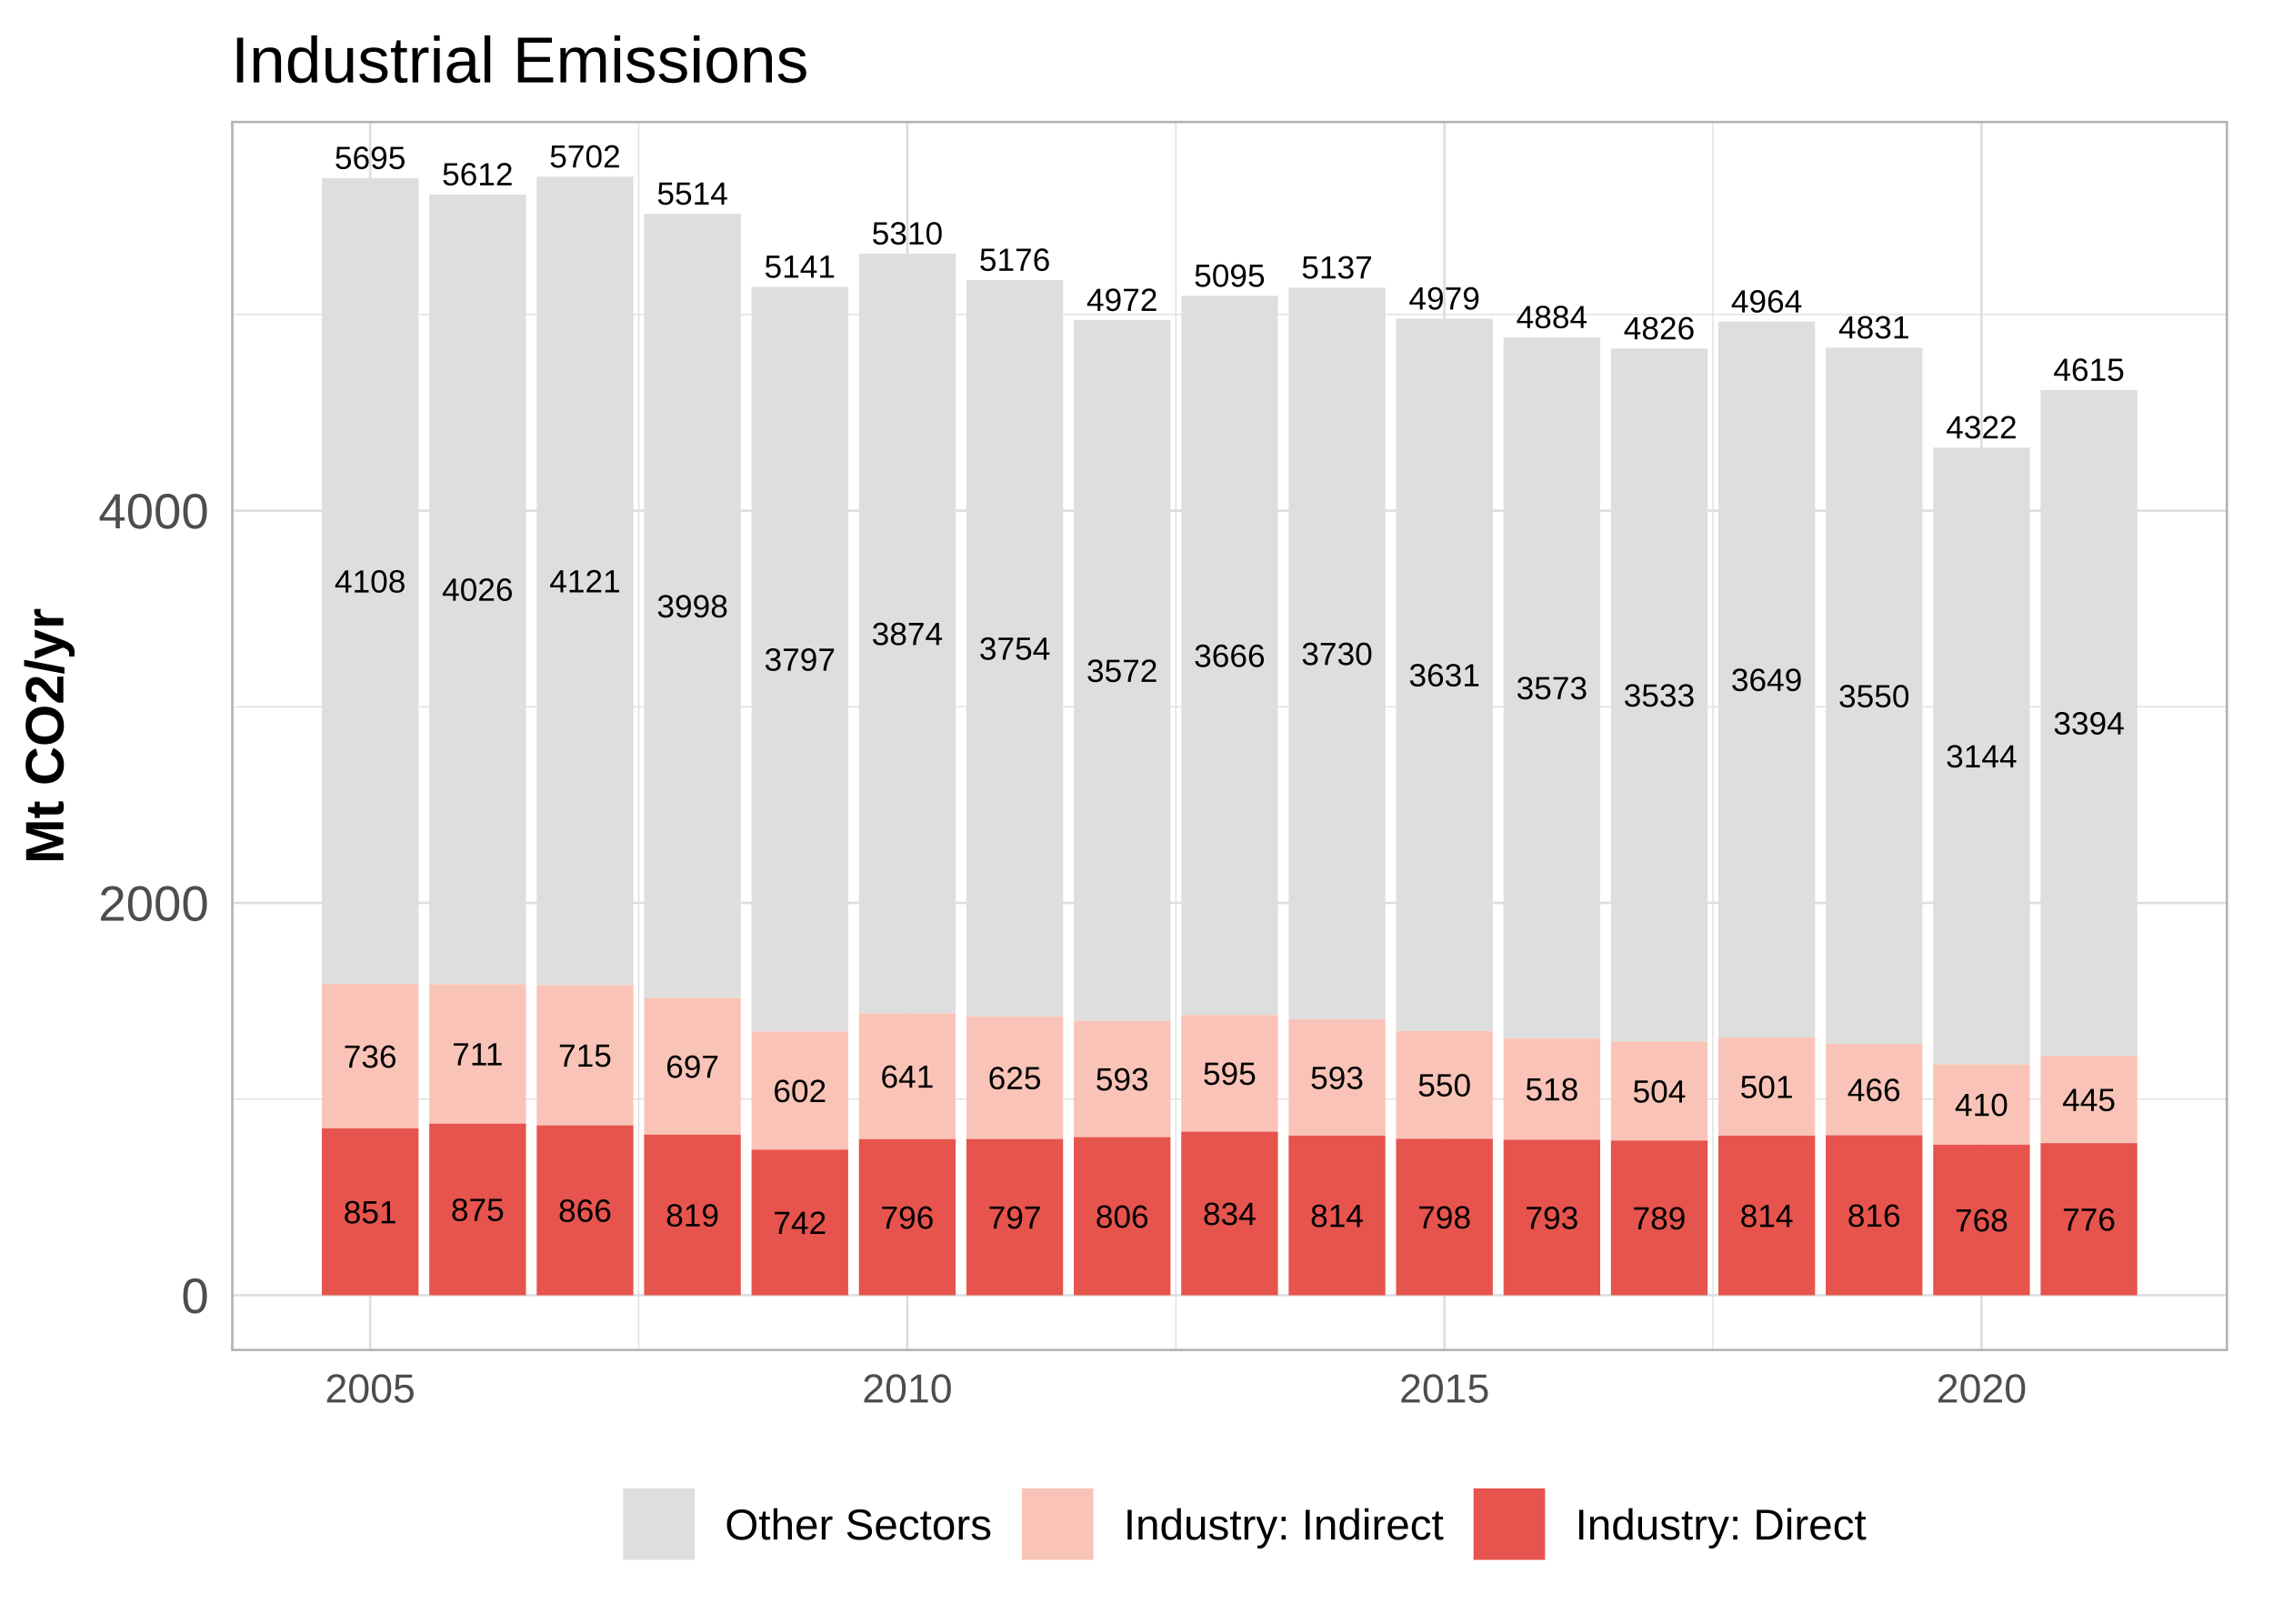
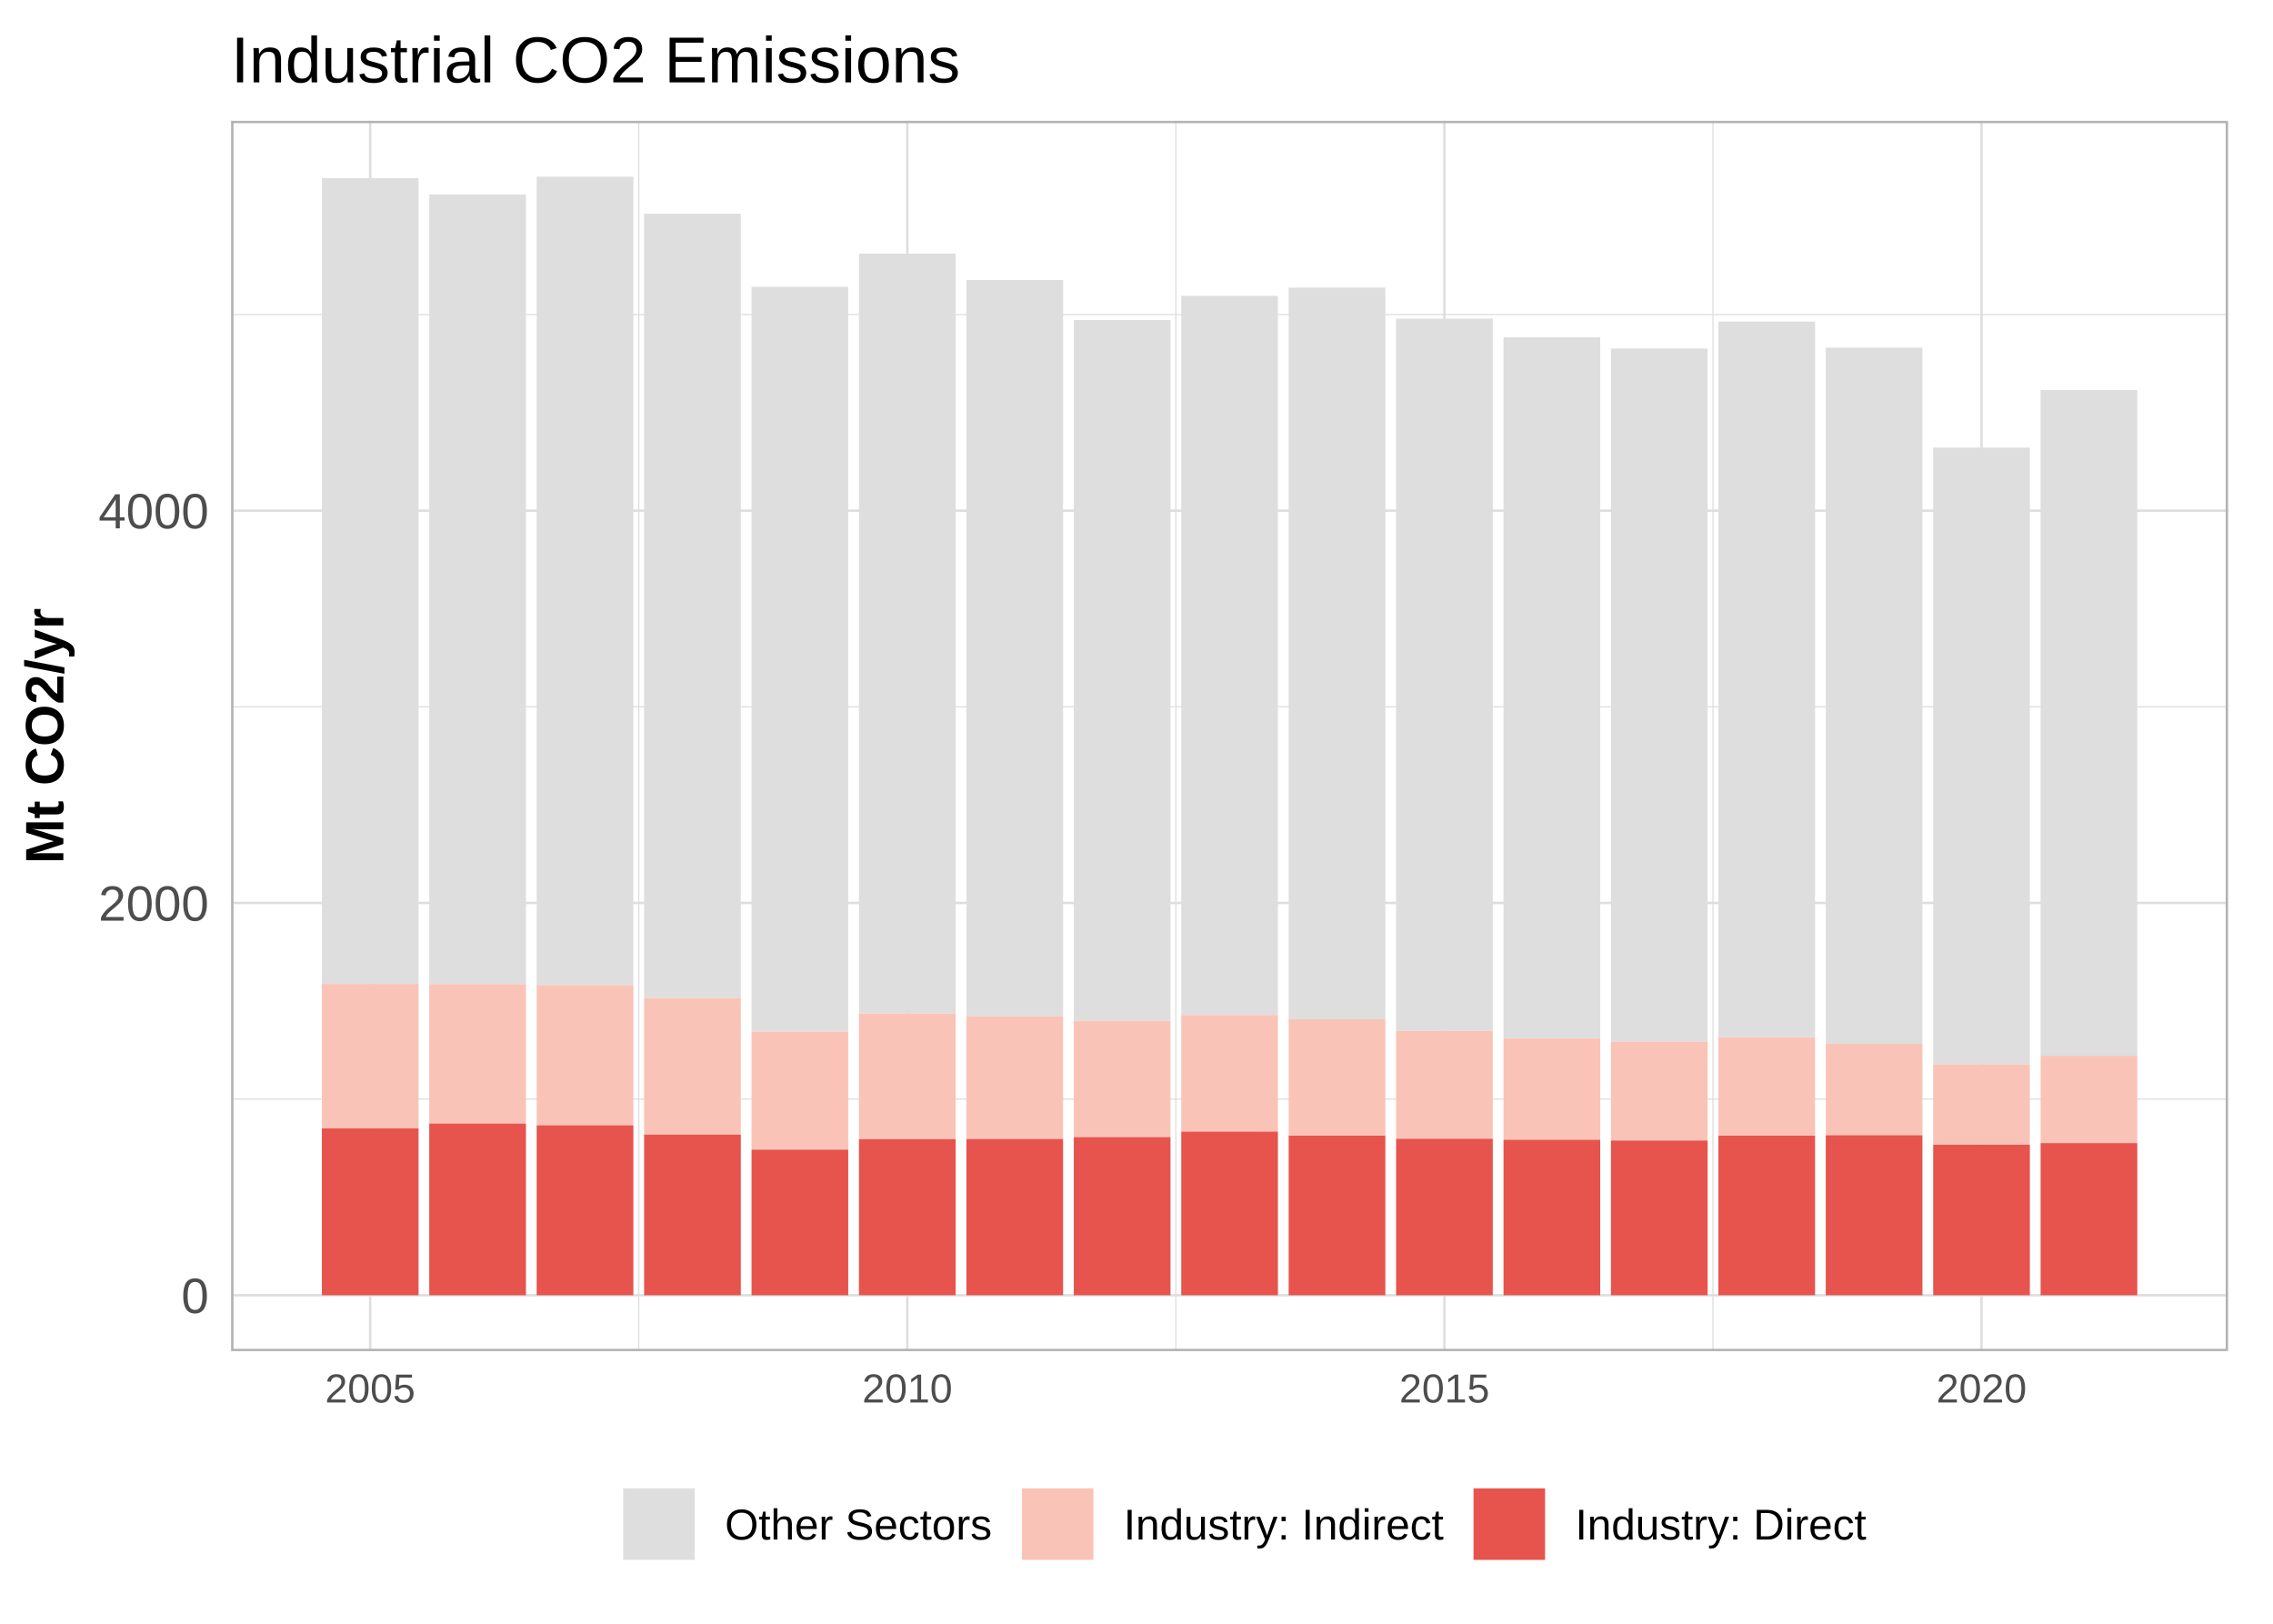
<svg xmlns="http://www.w3.org/2000/svg" class="svglite" width="504.00pt" height="360.00pt" viewBox="0 0 504.00 360.00">
  <defs>
    <style type="text/css">
    .svglite line, .svglite polyline, .svglite polygon, .svglite path, .svglite rect, .svglite circle {
      fill: none;
      stroke: #000000;
      stroke-linecap: round;
      stroke-linejoin: round;
      stroke-miterlimit: 10.00;
    }
    .svglite text {
      white-space: pre;
    }
  </style>
  </defs>
  <rect width="100%" height="100%" style="stroke: none; fill: #FFFFFF;" />
  <defs>
    <clipPath id="cpMC4wMHw1MDQuMDB8MC4wMHwzNjAuMDA=">
      <rect x="0.00" y="0.00" width="504.00" height="360.00" />
    </clipPath>
  </defs>
  <g clip-path="url(#cpMC4wMHw1MDQuMDB8MC4wMHwzNjAuMDA=)">
    <rect x="0.00" y="0.00" width="504.00" height="360.00" style="stroke-width: 1.07; stroke: #FFFFFF; fill: #FFFFFF;" />
  </g>
  <defs>
    <clipPath id="cpNTEuMjR8NDk0LjA0fDI2Ljc4fDI5OS41Nw==">
      <rect x="51.24" y="26.78" width="442.80" height="272.79" />
    </clipPath>
  </defs>
  <g clip-path="url(#cpNTEuMjR8NDk0LjA0fDI2Ljc4fDI5OS41Nw==)">
    <rect x="51.24" y="26.78" width="442.80" height="272.79" style="stroke-width: 1.07; stroke: none; fill: #FFFFFF;" />
    <polyline points="51.24,243.68 494.04,243.68 " style="stroke-width: 0.27; stroke: #DEDEDE; stroke-linecap: butt;" />
    <polyline points="51.24,156.70 494.04,156.70 " style="stroke-width: 0.27; stroke: #DEDEDE; stroke-linecap: butt;" />
    <polyline points="51.24,69.73 494.04,69.73 " style="stroke-width: 0.27; stroke: #DEDEDE; stroke-linecap: butt;" />
    <polyline points="141.63,299.57 141.63,26.78 " style="stroke-width: 0.27; stroke: #DEDEDE; stroke-linecap: butt;" />
    <polyline points="260.73,299.57 260.73,26.78 " style="stroke-width: 0.27; stroke: #DEDEDE; stroke-linecap: butt;" />
    <polyline points="379.82,299.57 379.82,26.78 " style="stroke-width: 0.27; stroke: #DEDEDE; stroke-linecap: butt;" />
    <polyline points="51.24,287.17 494.04,287.17 " style="stroke-width: 0.53; stroke: #DEDEDE; stroke-linecap: butt;" />
    <polyline points="51.24,200.19 494.04,200.19 " style="stroke-width: 0.53; stroke: #DEDEDE; stroke-linecap: butt;" />
    <polyline points="51.24,113.22 494.04,113.22 " style="stroke-width: 0.53; stroke: #DEDEDE; stroke-linecap: butt;" />
    <polyline points="82.08,299.57 82.08,26.78 " style="stroke-width: 0.53; stroke: #DEDEDE; stroke-linecap: butt;" />
    <polyline points="201.18,299.57 201.18,26.78 " style="stroke-width: 0.53; stroke: #DEDEDE; stroke-linecap: butt;" />
    <polyline points="320.28,299.57 320.28,26.78 " style="stroke-width: 0.53; stroke: #DEDEDE; stroke-linecap: butt;" />
    <polyline points="439.37,299.57 439.37,26.78 " style="stroke-width: 0.53; stroke: #DEDEDE; stroke-linecap: butt;" />
    <rect x="71.37" y="39.49" width="21.44" height="178.66" style="stroke-width: 1.07; stroke: none; stroke-linecap: butt; stroke-linejoin: miter; fill: #DEDEDE;" />
    <rect x="71.37" y="218.15" width="21.44" height="32.02" style="stroke-width: 1.07; stroke: none; stroke-linecap: butt; stroke-linejoin: miter; fill: #F9C4B7;" />
    <rect x="71.37" y="250.17" width="21.44" height="37.00" style="stroke-width: 1.07; stroke: none; stroke-linecap: butt; stroke-linejoin: miter; fill: #E6544D;" />
    <rect x="95.18" y="43.11" width="21.44" height="175.06" style="stroke-width: 1.07; stroke: none; stroke-linecap: butt; stroke-linejoin: miter; fill: #DEDEDE;" />
    <rect x="95.18" y="218.18" width="21.44" height="30.94" style="stroke-width: 1.07; stroke: none; stroke-linecap: butt; stroke-linejoin: miter; fill: #F9C4B7;" />
    <rect x="95.18" y="249.11" width="21.44" height="38.06" style="stroke-width: 1.07; stroke: none; stroke-linecap: butt; stroke-linejoin: miter; fill: #E6544D;" />
    <rect x="119.00" y="39.18" width="21.44" height="179.23" style="stroke-width: 1.07; stroke: none; stroke-linecap: butt; stroke-linejoin: miter; fill: #DEDEDE;" />
    <rect x="119.00" y="218.40" width="21.44" height="31.09" style="stroke-width: 1.07; stroke: none; stroke-linecap: butt; stroke-linejoin: miter; fill: #F9C4B7;" />
    <rect x="119.00" y="249.49" width="21.44" height="37.68" style="stroke-width: 1.07; stroke: none; stroke-linecap: butt; stroke-linejoin: miter; fill: #E6544D;" />
    <rect x="142.82" y="47.40" width="21.44" height="173.86" style="stroke-width: 1.07; stroke: none; stroke-linecap: butt; stroke-linejoin: miter; fill: #DEDEDE;" />
    <rect x="142.82" y="221.25" width="21.44" height="30.30" style="stroke-width: 1.07; stroke: none; stroke-linecap: butt; stroke-linejoin: miter; fill: #F9C4B7;" />
    <rect x="142.82" y="251.55" width="21.44" height="35.62" style="stroke-width: 1.07; stroke: none; stroke-linecap: butt; stroke-linejoin: miter; fill: #E6544D;" />
    <rect x="166.64" y="63.60" width="21.44" height="165.11" style="stroke-width: 1.07; stroke: none; stroke-linecap: butt; stroke-linejoin: miter; fill: #DEDEDE;" />
    <rect x="166.64" y="228.71" width="21.44" height="26.17" style="stroke-width: 1.07; stroke: none; stroke-linecap: butt; stroke-linejoin: miter; fill: #F9C4B7;" />
    <rect x="166.64" y="254.88" width="21.44" height="32.29" style="stroke-width: 1.07; stroke: none; stroke-linecap: butt; stroke-linejoin: miter; fill: #E6544D;" />
    <rect x="190.46" y="56.23" width="21.44" height="168.45" style="stroke-width: 1.07; stroke: none; stroke-linecap: butt; stroke-linejoin: miter; fill: #DEDEDE;" />
    <rect x="190.46" y="224.68" width="21.44" height="27.88" style="stroke-width: 1.07; stroke: none; stroke-linecap: butt; stroke-linejoin: miter; fill: #F9C4B7;" />
    <rect x="190.46" y="252.56" width="21.44" height="34.61" style="stroke-width: 1.07; stroke: none; stroke-linecap: butt; stroke-linejoin: miter; fill: #E6544D;" />
    <rect x="214.28" y="62.08" width="21.44" height="163.27" style="stroke-width: 1.07; stroke: none; stroke-linecap: butt; stroke-linejoin: miter; fill: #DEDEDE;" />
    <rect x="214.28" y="225.35" width="21.44" height="27.17" style="stroke-width: 1.07; stroke: none; stroke-linecap: butt; stroke-linejoin: miter; fill: #F9C4B7;" />
    <rect x="214.28" y="252.52" width="21.44" height="34.65" style="stroke-width: 1.07; stroke: none; stroke-linecap: butt; stroke-linejoin: miter; fill: #E6544D;" />
    <rect x="238.10" y="70.96" width="21.44" height="155.35" style="stroke-width: 1.07; stroke: none; stroke-linecap: butt; stroke-linejoin: miter; fill: #DEDEDE;" />
    <rect x="238.10" y="226.32" width="21.44" height="25.79" style="stroke-width: 1.07; stroke: none; stroke-linecap: butt; stroke-linejoin: miter; fill: #F9C4B7;" />
    <rect x="238.10" y="252.11" width="21.44" height="35.06" style="stroke-width: 1.07; stroke: none; stroke-linecap: butt; stroke-linejoin: miter; fill: #E6544D;" />
    <rect x="261.92" y="65.60" width="21.44" height="159.42" style="stroke-width: 1.07; stroke: none; stroke-linecap: butt; stroke-linejoin: miter; fill: #DEDEDE;" />
    <rect x="261.92" y="225.03" width="21.44" height="25.87" style="stroke-width: 1.07; stroke: none; stroke-linecap: butt; stroke-linejoin: miter; fill: #F9C4B7;" />
    <rect x="261.92" y="250.89" width="21.44" height="36.28" style="stroke-width: 1.07; stroke: none; stroke-linecap: butt; stroke-linejoin: miter; fill: #E6544D;" />
    <rect x="285.74" y="63.77" width="21.44" height="162.22" style="stroke-width: 1.07; stroke: none; stroke-linecap: butt; stroke-linejoin: miter; fill: #DEDEDE;" />
    <rect x="285.74" y="225.99" width="21.44" height="25.79" style="stroke-width: 1.07; stroke: none; stroke-linecap: butt; stroke-linejoin: miter; fill: #F9C4B7;" />
    <rect x="285.74" y="251.78" width="21.44" height="35.39" style="stroke-width: 1.07; stroke: none; stroke-linecap: butt; stroke-linejoin: miter; fill: #E6544D;" />
    <rect x="309.56" y="70.65" width="21.44" height="157.92" style="stroke-width: 1.07; stroke: none; stroke-linecap: butt; stroke-linejoin: miter; fill: #DEDEDE;" />
    <rect x="309.56" y="228.57" width="21.44" height="23.90" style="stroke-width: 1.07; stroke: none; stroke-linecap: butt; stroke-linejoin: miter; fill: #F9C4B7;" />
    <rect x="309.56" y="252.47" width="21.44" height="34.70" style="stroke-width: 1.07; stroke: none; stroke-linecap: butt; stroke-linejoin: miter; fill: #E6544D;" />
    <rect x="333.38" y="74.78" width="21.44" height="155.40" style="stroke-width: 1.07; stroke: none; stroke-linecap: butt; stroke-linejoin: miter; fill: #DEDEDE;" />
    <rect x="333.38" y="230.18" width="21.44" height="22.51" style="stroke-width: 1.07; stroke: none; stroke-linecap: butt; stroke-linejoin: miter; fill: #F9C4B7;" />
    <rect x="333.38" y="252.69" width="21.44" height="34.48" style="stroke-width: 1.07; stroke: none; stroke-linecap: butt; stroke-linejoin: miter; fill: #E6544D;" />
    <rect x="357.20" y="77.27" width="21.44" height="153.65" style="stroke-width: 1.07; stroke: none; stroke-linecap: butt; stroke-linejoin: miter; fill: #DEDEDE;" />
    <rect x="357.20" y="230.92" width="21.44" height="21.94" style="stroke-width: 1.07; stroke: none; stroke-linecap: butt; stroke-linejoin: miter; fill: #F9C4B7;" />
    <rect x="357.20" y="252.86" width="21.44" height="34.31" style="stroke-width: 1.07; stroke: none; stroke-linecap: butt; stroke-linejoin: miter; fill: #E6544D;" />
    <rect x="381.02" y="71.30" width="21.44" height="158.69" style="stroke-width: 1.07; stroke: none; stroke-linecap: butt; stroke-linejoin: miter; fill: #DEDEDE;" />
    <rect x="381.02" y="229.99" width="21.44" height="21.80" style="stroke-width: 1.07; stroke: none; stroke-linecap: butt; stroke-linejoin: miter; fill: #F9C4B7;" />
    <rect x="381.02" y="251.79" width="21.44" height="35.38" style="stroke-width: 1.07; stroke: none; stroke-linecap: butt; stroke-linejoin: miter; fill: #E6544D;" />
    <rect x="404.83" y="77.07" width="21.44" height="154.37" style="stroke-width: 1.07; stroke: none; stroke-linecap: butt; stroke-linejoin: miter; fill: #DEDEDE;" />
    <rect x="404.83" y="231.44" width="21.44" height="20.24" style="stroke-width: 1.07; stroke: none; stroke-linecap: butt; stroke-linejoin: miter; fill: #F9C4B7;" />
    <rect x="404.83" y="251.69" width="21.44" height="35.48" style="stroke-width: 1.07; stroke: none; stroke-linecap: butt; stroke-linejoin: miter; fill: #E6544D;" />
    <rect x="428.65" y="99.23" width="21.44" height="136.72" style="stroke-width: 1.07; stroke: none; stroke-linecap: butt; stroke-linejoin: miter; fill: #DEDEDE;" />
    <rect x="428.65" y="235.95" width="21.44" height="17.82" style="stroke-width: 1.07; stroke: none; stroke-linecap: butt; stroke-linejoin: miter; fill: #F9C4B7;" />
    <rect x="428.65" y="253.78" width="21.44" height="33.39" style="stroke-width: 1.07; stroke: none; stroke-linecap: butt; stroke-linejoin: miter; fill: #E6544D;" />
    <rect x="452.47" y="86.47" width="21.44" height="147.62" style="stroke-width: 1.07; stroke: none; stroke-linecap: butt; stroke-linejoin: miter; fill: #DEDEDE;" />
    <rect x="452.47" y="234.08" width="21.44" height="19.36" style="stroke-width: 1.07; stroke: none; stroke-linecap: butt; stroke-linejoin: miter; fill: #F9C4B7;" />
    <rect x="452.47" y="253.44" width="21.44" height="33.73" style="stroke-width: 1.07; stroke: none; stroke-linecap: butt; stroke-linejoin: miter; fill: #E6544D;" />
-     <text x="82.08" y="131.36" text-anchor="middle" style="font-size: 7.11px; font-family: &quot;Arial&quot;;" textLength="15.81px" lengthAdjust="spacingAndGlyphs">4108</text>
-     <text x="82.08" y="236.71" text-anchor="middle" style="font-size: 7.11px; font-family: &quot;Arial&quot;;" textLength="11.86px" lengthAdjust="spacingAndGlyphs">736</text>
-     <text x="82.08" y="271.22" text-anchor="middle" style="font-size: 7.11px; font-family: &quot;Arial&quot;;" textLength="11.86px" lengthAdjust="spacingAndGlyphs">851</text>
-     <text x="105.90" y="133.19" text-anchor="middle" style="font-size: 7.11px; font-family: &quot;Arial&quot;;" textLength="15.81px" lengthAdjust="spacingAndGlyphs">4026</text>
-     <text x="105.90" y="236.19" text-anchor="middle" style="font-size: 7.11px; font-family: &quot;Arial&quot;;" textLength="11.33px" lengthAdjust="spacingAndGlyphs">711</text>
-     <text x="105.90" y="270.69" text-anchor="middle" style="font-size: 7.11px; font-family: &quot;Arial&quot;;" textLength="11.86px" lengthAdjust="spacingAndGlyphs">875</text>
-     <text x="129.72" y="131.33" text-anchor="middle" style="font-size: 7.11px; font-family: &quot;Arial&quot;;" textLength="15.81px" lengthAdjust="spacingAndGlyphs">4121</text>
-     <text x="129.72" y="236.49" text-anchor="middle" style="font-size: 7.11px; font-family: &quot;Arial&quot;;" textLength="11.86px" lengthAdjust="spacingAndGlyphs">715</text>
-     <text x="129.72" y="270.88" text-anchor="middle" style="font-size: 7.11px; font-family: &quot;Arial&quot;;" textLength="11.86px" lengthAdjust="spacingAndGlyphs">866</text>
-     <text x="153.54" y="136.87" text-anchor="middle" style="font-size: 7.11px; font-family: &quot;Arial&quot;;" textLength="15.81px" lengthAdjust="spacingAndGlyphs">3998</text>
-     <text x="153.54" y="238.95" text-anchor="middle" style="font-size: 7.11px; font-family: &quot;Arial&quot;;" textLength="11.86px" lengthAdjust="spacingAndGlyphs">697</text>
-     <text x="153.54" y="271.91" text-anchor="middle" style="font-size: 7.11px; font-family: &quot;Arial&quot;;" textLength="11.86px" lengthAdjust="spacingAndGlyphs">819</text>
-     <text x="177.36" y="148.70" text-anchor="middle" style="font-size: 7.11px; font-family: &quot;Arial&quot;;" textLength="15.81px" lengthAdjust="spacingAndGlyphs">3797</text>
-     <text x="177.36" y="244.34" text-anchor="middle" style="font-size: 7.11px; font-family: &quot;Arial&quot;;" textLength="11.86px" lengthAdjust="spacingAndGlyphs">602</text>
-     <text x="177.36" y="273.57" text-anchor="middle" style="font-size: 7.11px; font-family: &quot;Arial&quot;;" textLength="11.86px" lengthAdjust="spacingAndGlyphs">742</text>
-     <text x="201.18" y="143.00" text-anchor="middle" style="font-size: 7.11px; font-family: &quot;Arial&quot;;" textLength="15.81px" lengthAdjust="spacingAndGlyphs">3874</text>
-     <text x="201.18" y="241.16" text-anchor="middle" style="font-size: 7.11px; font-family: &quot;Arial&quot;;" textLength="11.86px" lengthAdjust="spacingAndGlyphs">641</text>
-     <text x="201.18" y="272.41" text-anchor="middle" style="font-size: 7.11px; font-family: &quot;Arial&quot;;" textLength="11.86px" lengthAdjust="spacingAndGlyphs">796</text>
-     <text x="225.00" y="146.26" text-anchor="middle" style="font-size: 7.11px; font-family: &quot;Arial&quot;;" textLength="15.81px" lengthAdjust="spacingAndGlyphs">3754</text>
-     <text x="225.00" y="241.48" text-anchor="middle" style="font-size: 7.11px; font-family: &quot;Arial&quot;;" textLength="11.86px" lengthAdjust="spacingAndGlyphs">625</text>
-     <text x="225.00" y="272.39" text-anchor="middle" style="font-size: 7.11px; font-family: &quot;Arial&quot;;" textLength="11.86px" lengthAdjust="spacingAndGlyphs">797</text>
-     <text x="248.82" y="151.18" text-anchor="middle" style="font-size: 7.11px; font-family: &quot;Arial&quot;;" textLength="15.81px" lengthAdjust="spacingAndGlyphs">3572</text>
-     <text x="248.82" y="241.76" text-anchor="middle" style="font-size: 7.11px; font-family: &quot;Arial&quot;;" textLength="11.86px" lengthAdjust="spacingAndGlyphs">593</text>
-     <text x="248.82" y="272.19" text-anchor="middle" style="font-size: 7.11px; font-family: &quot;Arial&quot;;" textLength="11.86px" lengthAdjust="spacingAndGlyphs">806</text>
-     <text x="272.64" y="147.86" text-anchor="middle" style="font-size: 7.11px; font-family: &quot;Arial&quot;;" textLength="15.81px" lengthAdjust="spacingAndGlyphs">3666</text>
-     <text x="272.64" y="240.50" text-anchor="middle" style="font-size: 7.11px; font-family: &quot;Arial&quot;;" textLength="11.86px" lengthAdjust="spacingAndGlyphs">595</text>
-     <text x="272.64" y="271.58" text-anchor="middle" style="font-size: 7.11px; font-family: &quot;Arial&quot;;" textLength="11.86px" lengthAdjust="spacingAndGlyphs">834</text>
-     <text x="296.46" y="147.43" text-anchor="middle" style="font-size: 7.11px; font-family: &quot;Arial&quot;;" textLength="15.81px" lengthAdjust="spacingAndGlyphs">3730</text>
-     <text x="296.46" y="241.43" text-anchor="middle" style="font-size: 7.11px; font-family: &quot;Arial&quot;;" textLength="11.86px" lengthAdjust="spacingAndGlyphs">593</text>
-     <text x="296.46" y="272.02" text-anchor="middle" style="font-size: 7.11px; font-family: &quot;Arial&quot;;" textLength="11.86px" lengthAdjust="spacingAndGlyphs">814</text>
-     <text x="320.28" y="152.16" text-anchor="middle" style="font-size: 7.11px; font-family: &quot;Arial&quot;;" textLength="15.81px" lengthAdjust="spacingAndGlyphs">3631</text>
-     <text x="320.28" y="243.06" text-anchor="middle" style="font-size: 7.11px; font-family: &quot;Arial&quot;;" textLength="11.86px" lengthAdjust="spacingAndGlyphs">550</text>
-     <text x="320.28" y="272.36" text-anchor="middle" style="font-size: 7.11px; font-family: &quot;Arial&quot;;" textLength="11.86px" lengthAdjust="spacingAndGlyphs">798</text>
-     <text x="344.10" y="155.02" text-anchor="middle" style="font-size: 7.11px; font-family: &quot;Arial&quot;;" textLength="15.81px" lengthAdjust="spacingAndGlyphs">3573</text>
-     <text x="344.10" y="243.98" text-anchor="middle" style="font-size: 7.11px; font-family: &quot;Arial&quot;;" textLength="11.86px" lengthAdjust="spacingAndGlyphs">518</text>
-     <text x="344.10" y="272.47" text-anchor="middle" style="font-size: 7.11px; font-family: &quot;Arial&quot;;" textLength="11.86px" lengthAdjust="spacingAndGlyphs">793</text>
-     <text x="367.91" y="156.64" text-anchor="middle" style="font-size: 7.11px; font-family: &quot;Arial&quot;;" textLength="15.81px" lengthAdjust="spacingAndGlyphs">3533</text>
-     <text x="367.91" y="244.44" text-anchor="middle" style="font-size: 7.11px; font-family: &quot;Arial&quot;;" textLength="11.86px" lengthAdjust="spacingAndGlyphs">504</text>
-     <text x="367.91" y="272.56" text-anchor="middle" style="font-size: 7.11px; font-family: &quot;Arial&quot;;" textLength="11.86px" lengthAdjust="spacingAndGlyphs">789</text>
-     <text x="391.73" y="153.19" text-anchor="middle" style="font-size: 7.11px; font-family: &quot;Arial&quot;;" textLength="15.81px" lengthAdjust="spacingAndGlyphs">3649</text>
-     <text x="391.73" y="243.44" text-anchor="middle" style="font-size: 7.11px; font-family: &quot;Arial&quot;;" textLength="11.86px" lengthAdjust="spacingAndGlyphs">501</text>
-     <text x="391.73" y="272.03" text-anchor="middle" style="font-size: 7.11px; font-family: &quot;Arial&quot;;" textLength="11.86px" lengthAdjust="spacingAndGlyphs">814</text>
-     <text x="415.55" y="156.80" text-anchor="middle" style="font-size: 7.11px; font-family: &quot;Arial&quot;;" textLength="15.81px" lengthAdjust="spacingAndGlyphs">3550</text>
-     <text x="415.55" y="244.11" text-anchor="middle" style="font-size: 7.11px; font-family: &quot;Arial&quot;;" textLength="11.86px" lengthAdjust="spacingAndGlyphs">466</text>
-     <text x="415.55" y="271.97" text-anchor="middle" style="font-size: 7.11px; font-family: &quot;Arial&quot;;" textLength="11.86px" lengthAdjust="spacingAndGlyphs">816</text>
-     <text x="439.37" y="170.14" text-anchor="middle" style="font-size: 7.11px; font-family: &quot;Arial&quot;;" textLength="15.81px" lengthAdjust="spacingAndGlyphs">3144</text>
-     <text x="439.37" y="247.41" text-anchor="middle" style="font-size: 7.11px; font-family: &quot;Arial&quot;;" textLength="11.86px" lengthAdjust="spacingAndGlyphs">410</text>
-     <text x="439.37" y="273.02" text-anchor="middle" style="font-size: 7.11px; font-family: &quot;Arial&quot;;" textLength="11.86px" lengthAdjust="spacingAndGlyphs">768</text>
-     <text x="463.19" y="162.82" text-anchor="middle" style="font-size: 7.11px; font-family: &quot;Arial&quot;;" textLength="15.81px" lengthAdjust="spacingAndGlyphs">3394</text>
-     <text x="463.19" y="246.31" text-anchor="middle" style="font-size: 7.11px; font-family: &quot;Arial&quot;;" textLength="11.86px" lengthAdjust="spacingAndGlyphs">445</text>
-     <text x="463.19" y="272.85" text-anchor="middle" style="font-size: 7.11px; font-family: &quot;Arial&quot;;" textLength="11.86px" lengthAdjust="spacingAndGlyphs">776</text>
-     <text x="82.08" y="37.45" text-anchor="middle" style="font-size: 7.11px; font-family: &quot;Arial&quot;;" textLength="15.81px" lengthAdjust="spacingAndGlyphs">5695</text>
-     <text x="105.90" y="41.08" text-anchor="middle" style="font-size: 7.11px; font-family: &quot;Arial&quot;;" textLength="15.81px" lengthAdjust="spacingAndGlyphs">5612</text>
-     <text x="129.72" y="37.14" text-anchor="middle" style="font-size: 7.11px; font-family: &quot;Arial&quot;;" textLength="15.81px" lengthAdjust="spacingAndGlyphs">5702</text>
-     <text x="153.54" y="45.36" text-anchor="middle" style="font-size: 7.11px; font-family: &quot;Arial&quot;;" textLength="15.81px" lengthAdjust="spacingAndGlyphs">5514</text>
-     <text x="177.36" y="61.57" text-anchor="middle" style="font-size: 7.11px; font-family: &quot;Arial&quot;;" textLength="15.81px" lengthAdjust="spacingAndGlyphs">5141</text>
-     <text x="201.18" y="54.19" text-anchor="middle" style="font-size: 7.11px; font-family: &quot;Arial&quot;;" textLength="15.81px" lengthAdjust="spacingAndGlyphs">5310</text>
-     <text x="225.00" y="60.04" text-anchor="middle" style="font-size: 7.11px; font-family: &quot;Arial&quot;;" textLength="15.81px" lengthAdjust="spacingAndGlyphs">5176</text>
-     <text x="248.82" y="68.93" text-anchor="middle" style="font-size: 7.11px; font-family: &quot;Arial&quot;;" textLength="15.81px" lengthAdjust="spacingAndGlyphs">4972</text>
-     <text x="272.64" y="63.57" text-anchor="middle" style="font-size: 7.11px; font-family: &quot;Arial&quot;;" textLength="15.81px" lengthAdjust="spacingAndGlyphs">5095</text>
-     <text x="296.46" y="61.74" text-anchor="middle" style="font-size: 7.11px; font-family: &quot;Arial&quot;;" textLength="15.81px" lengthAdjust="spacingAndGlyphs">5137</text>
-     <text x="320.28" y="68.62" text-anchor="middle" style="font-size: 7.11px; font-family: &quot;Arial&quot;;" textLength="15.81px" lengthAdjust="spacingAndGlyphs">4979</text>
-     <text x="344.10" y="72.74" text-anchor="middle" style="font-size: 7.11px; font-family: &quot;Arial&quot;;" textLength="15.81px" lengthAdjust="spacingAndGlyphs">4884</text>
-     <text x="367.91" y="75.24" text-anchor="middle" style="font-size: 7.11px; font-family: &quot;Arial&quot;;" textLength="15.81px" lengthAdjust="spacingAndGlyphs">4826</text>
-     <text x="391.73" y="69.27" text-anchor="middle" style="font-size: 7.11px; font-family: &quot;Arial&quot;;" textLength="15.81px" lengthAdjust="spacingAndGlyphs">4964</text>
-     <text x="415.55" y="75.04" text-anchor="middle" style="font-size: 7.11px; font-family: &quot;Arial&quot;;" textLength="15.81px" lengthAdjust="spacingAndGlyphs">4831</text>
-     <text x="439.37" y="97.19" text-anchor="middle" style="font-size: 7.11px; font-family: &quot;Arial&quot;;" textLength="15.81px" lengthAdjust="spacingAndGlyphs">4322</text>
-     <text x="463.19" y="84.43" text-anchor="middle" style="font-size: 7.11px; font-family: &quot;Arial&quot;;" textLength="15.81px" lengthAdjust="spacingAndGlyphs">4615</text>
    <rect x="51.24" y="26.78" width="442.80" height="272.79" style="stroke-width: 1.07; stroke: #B3B3B3;" />
  </g>
  <g clip-path="url(#cpMC4wMHw1MDQuMDB8MC4wMHwzNjAuMDA=)">
    <text x="46.31" y="291.11" text-anchor="end" style="font-size: 11.00px;fill: #4D4D4D; font-family: &quot;Arial&quot;;" textLength="6.12px" lengthAdjust="spacingAndGlyphs">0</text>
    <text x="46.31" y="204.13" text-anchor="end" style="font-size: 11.00px;fill: #4D4D4D; font-family: &quot;Arial&quot;;" textLength="24.48px" lengthAdjust="spacingAndGlyphs">2000</text>
    <text x="46.31" y="117.15" text-anchor="end" style="font-size: 11.00px;fill: #4D4D4D; font-family: &quot;Arial&quot;;" textLength="24.48px" lengthAdjust="spacingAndGlyphs">4000</text>
    <text x="82.08" y="310.95" text-anchor="middle" style="font-size: 9.00px;fill: #4D4D4D; font-family: &quot;Arial&quot;;" textLength="20.02px" lengthAdjust="spacingAndGlyphs">2005</text>
    <text x="201.18" y="310.95" text-anchor="middle" style="font-size: 9.00px;fill: #4D4D4D; font-family: &quot;Arial&quot;;" textLength="20.02px" lengthAdjust="spacingAndGlyphs">2010</text>
    <text x="320.28" y="310.95" text-anchor="middle" style="font-size: 9.00px;fill: #4D4D4D; font-family: &quot;Arial&quot;;" textLength="20.02px" lengthAdjust="spacingAndGlyphs">2015</text>
    <text x="439.37" y="310.95" text-anchor="middle" style="font-size: 9.00px;fill: #4D4D4D; font-family: &quot;Arial&quot;;" textLength="20.02px" lengthAdjust="spacingAndGlyphs">2020</text>
    <text transform="translate(14.05,163.17) rotate(-90)" text-anchor="middle" style="font-size: 12.00px; font-weight: bold; font-family: &quot;Arial&quot;;" textLength="56.69px" lengthAdjust="spacingAndGlyphs">Mt CO2/yr</text>
    <rect x="126.02" y="323.79" width="293.24" height="28.24" style="stroke-width: 1.07; stroke: none; fill: #FFFFFF;" />
    <rect x="137.48" y="329.27" width="17.28" height="17.28" style="stroke-width: 1.07; stroke: none; fill: #FFFFFF;" />
    <rect x="138.18" y="329.98" width="15.86" height="15.86" style="stroke-width: 1.07; stroke: none; stroke-linecap: butt; stroke-linejoin: miter; fill: #DEDEDE;" />
    <rect x="225.88" y="329.27" width="17.28" height="17.28" style="stroke-width: 1.07; stroke: none; fill: #FFFFFF;" />
    <rect x="226.59" y="329.98" width="15.86" height="15.86" style="stroke-width: 1.07; stroke: none; stroke-linecap: butt; stroke-linejoin: miter; fill: #F9C4B7;" />
    <rect x="326.02" y="329.27" width="17.28" height="17.28" style="stroke-width: 1.07; stroke: none; fill: #FFFFFF;" />
    <rect x="326.73" y="329.98" width="15.86" height="15.86" style="stroke-width: 1.07; stroke: none; stroke-linecap: butt; stroke-linejoin: miter; fill: #E6544D;" />
    <text x="160.73" y="341.34" style="font-size: 9.60px; font-family: &quot;Arial&quot;;" textLength="59.17px" lengthAdjust="spacingAndGlyphs">Other Sectors</text>
    <text x="249.14" y="341.34" style="font-size: 9.60px; font-family: &quot;Arial&quot;;" textLength="70.91px" lengthAdjust="spacingAndGlyphs">Industry: Indirect</text>
    <text x="349.28" y="341.34" style="font-size: 9.60px; font-family: &quot;Arial&quot;;" textLength="64.50px" lengthAdjust="spacingAndGlyphs">Industry: Direct</text>
-     <text x="51.24" y="18.27" style="font-size: 14.40px; font-family: &quot;Arial&quot;;" textLength="127.99px" lengthAdjust="spacingAndGlyphs">Industrial Emissions</text>
+     <text x="51.24" y="18.27" style="font-size: 14.40px; font-family: &quot;Arial&quot;;" textLength="161.59px" lengthAdjust="spacingAndGlyphs">Industrial CO2 Emissions</text>
  </g>
</svg>
